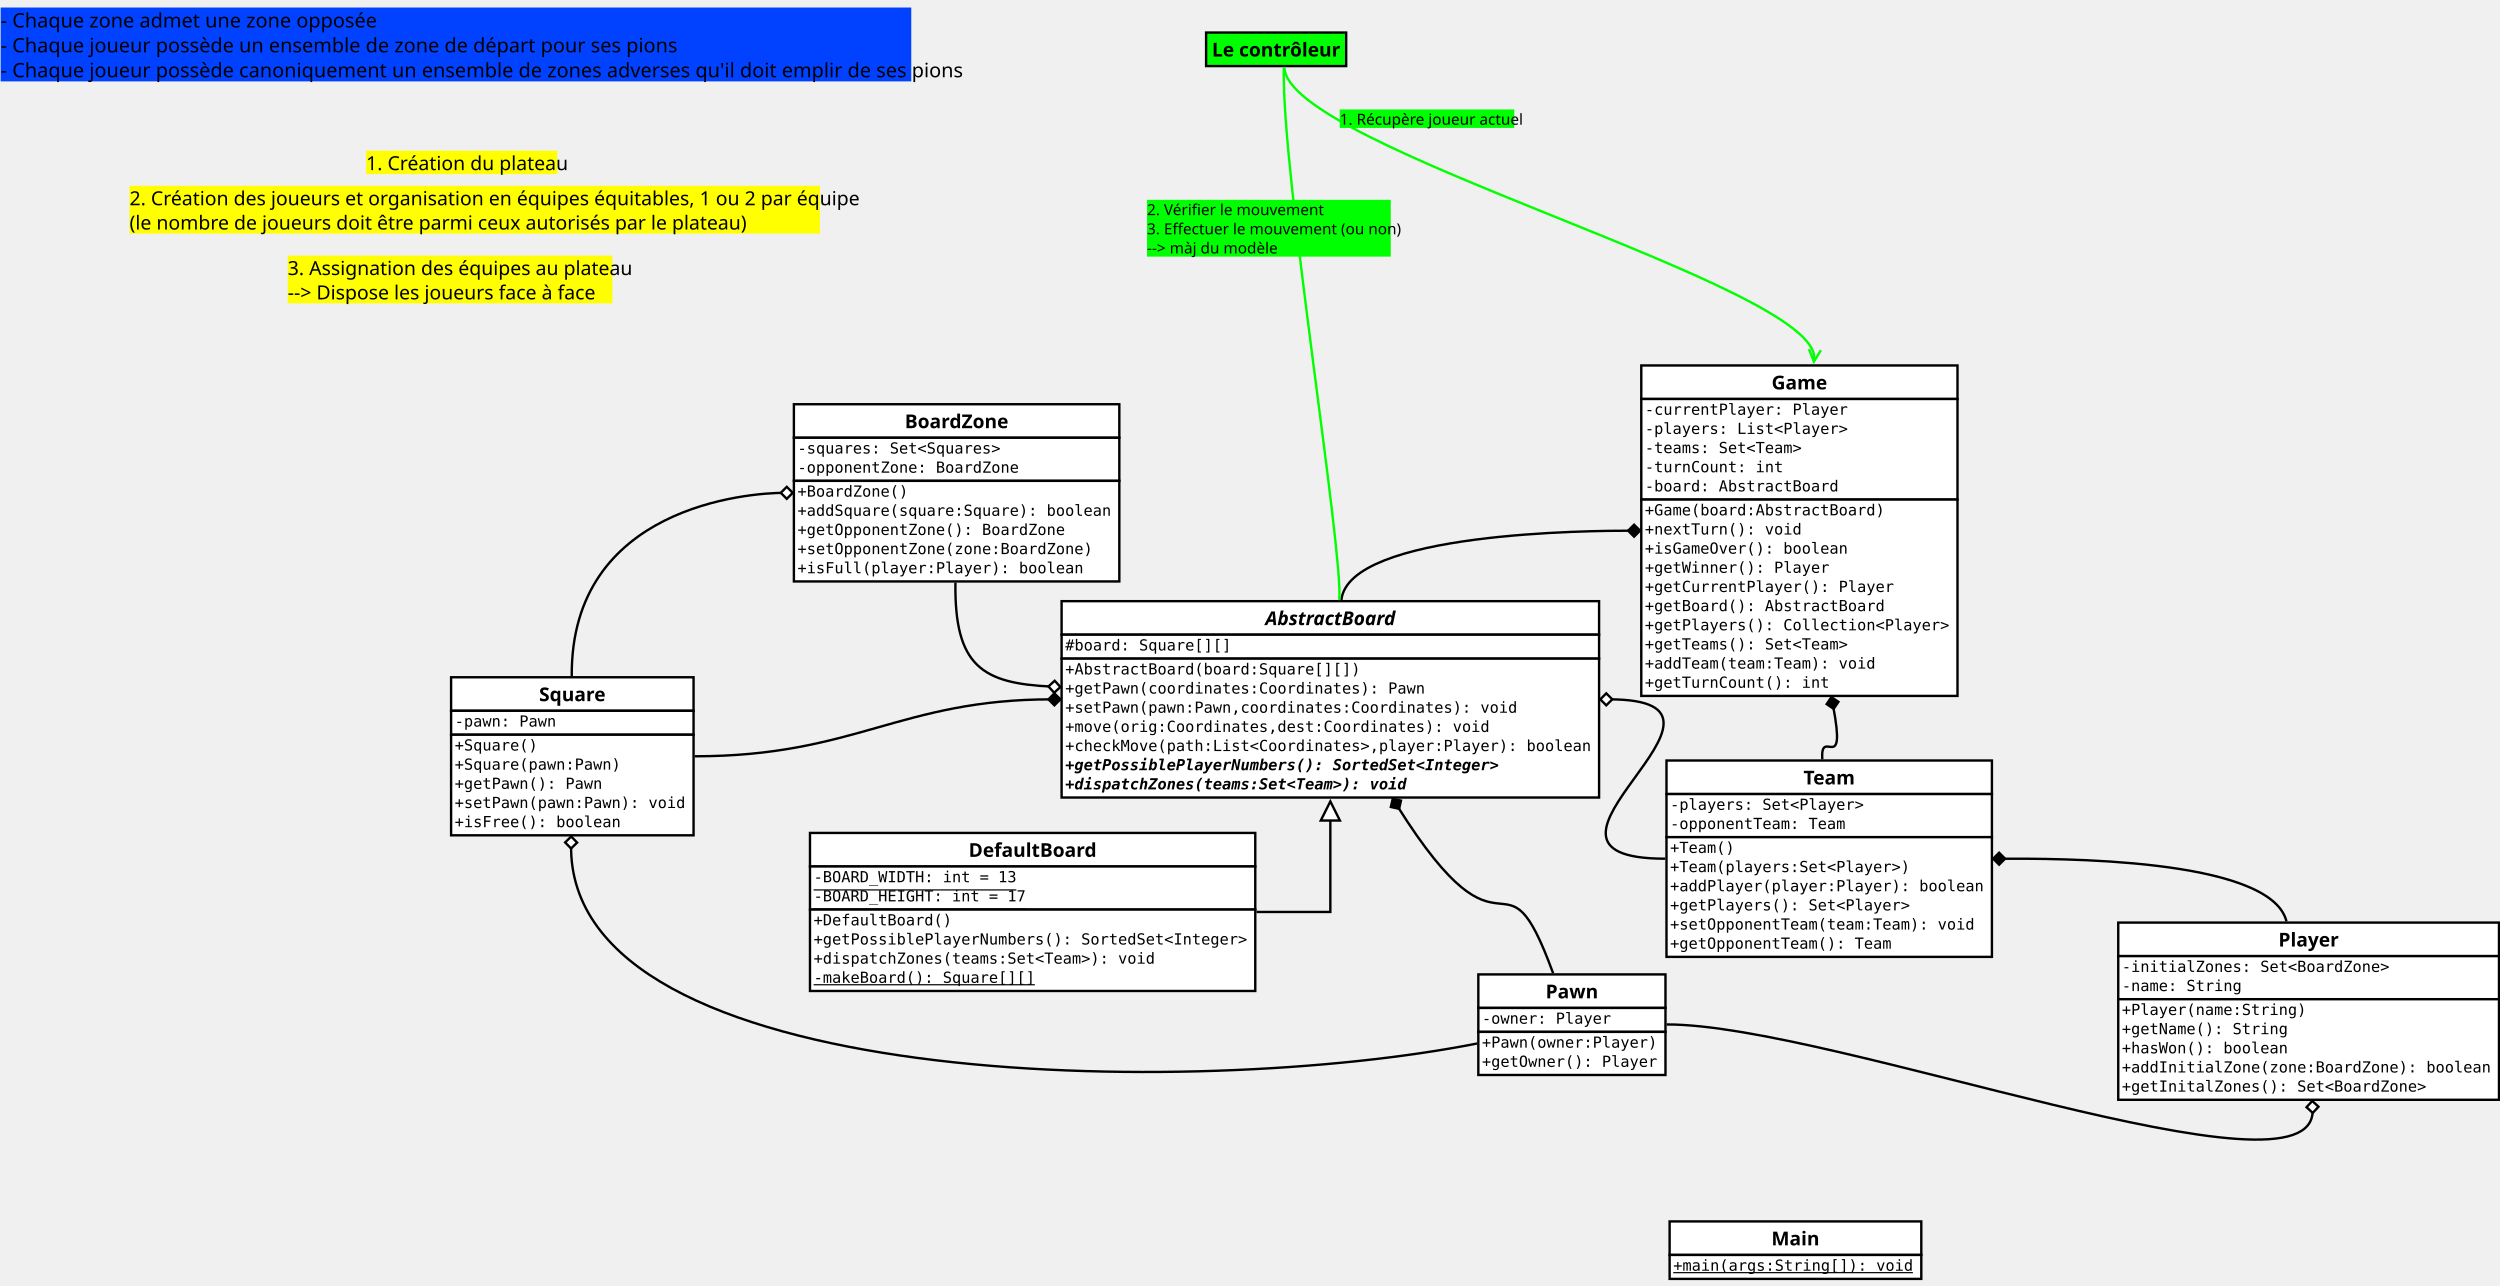
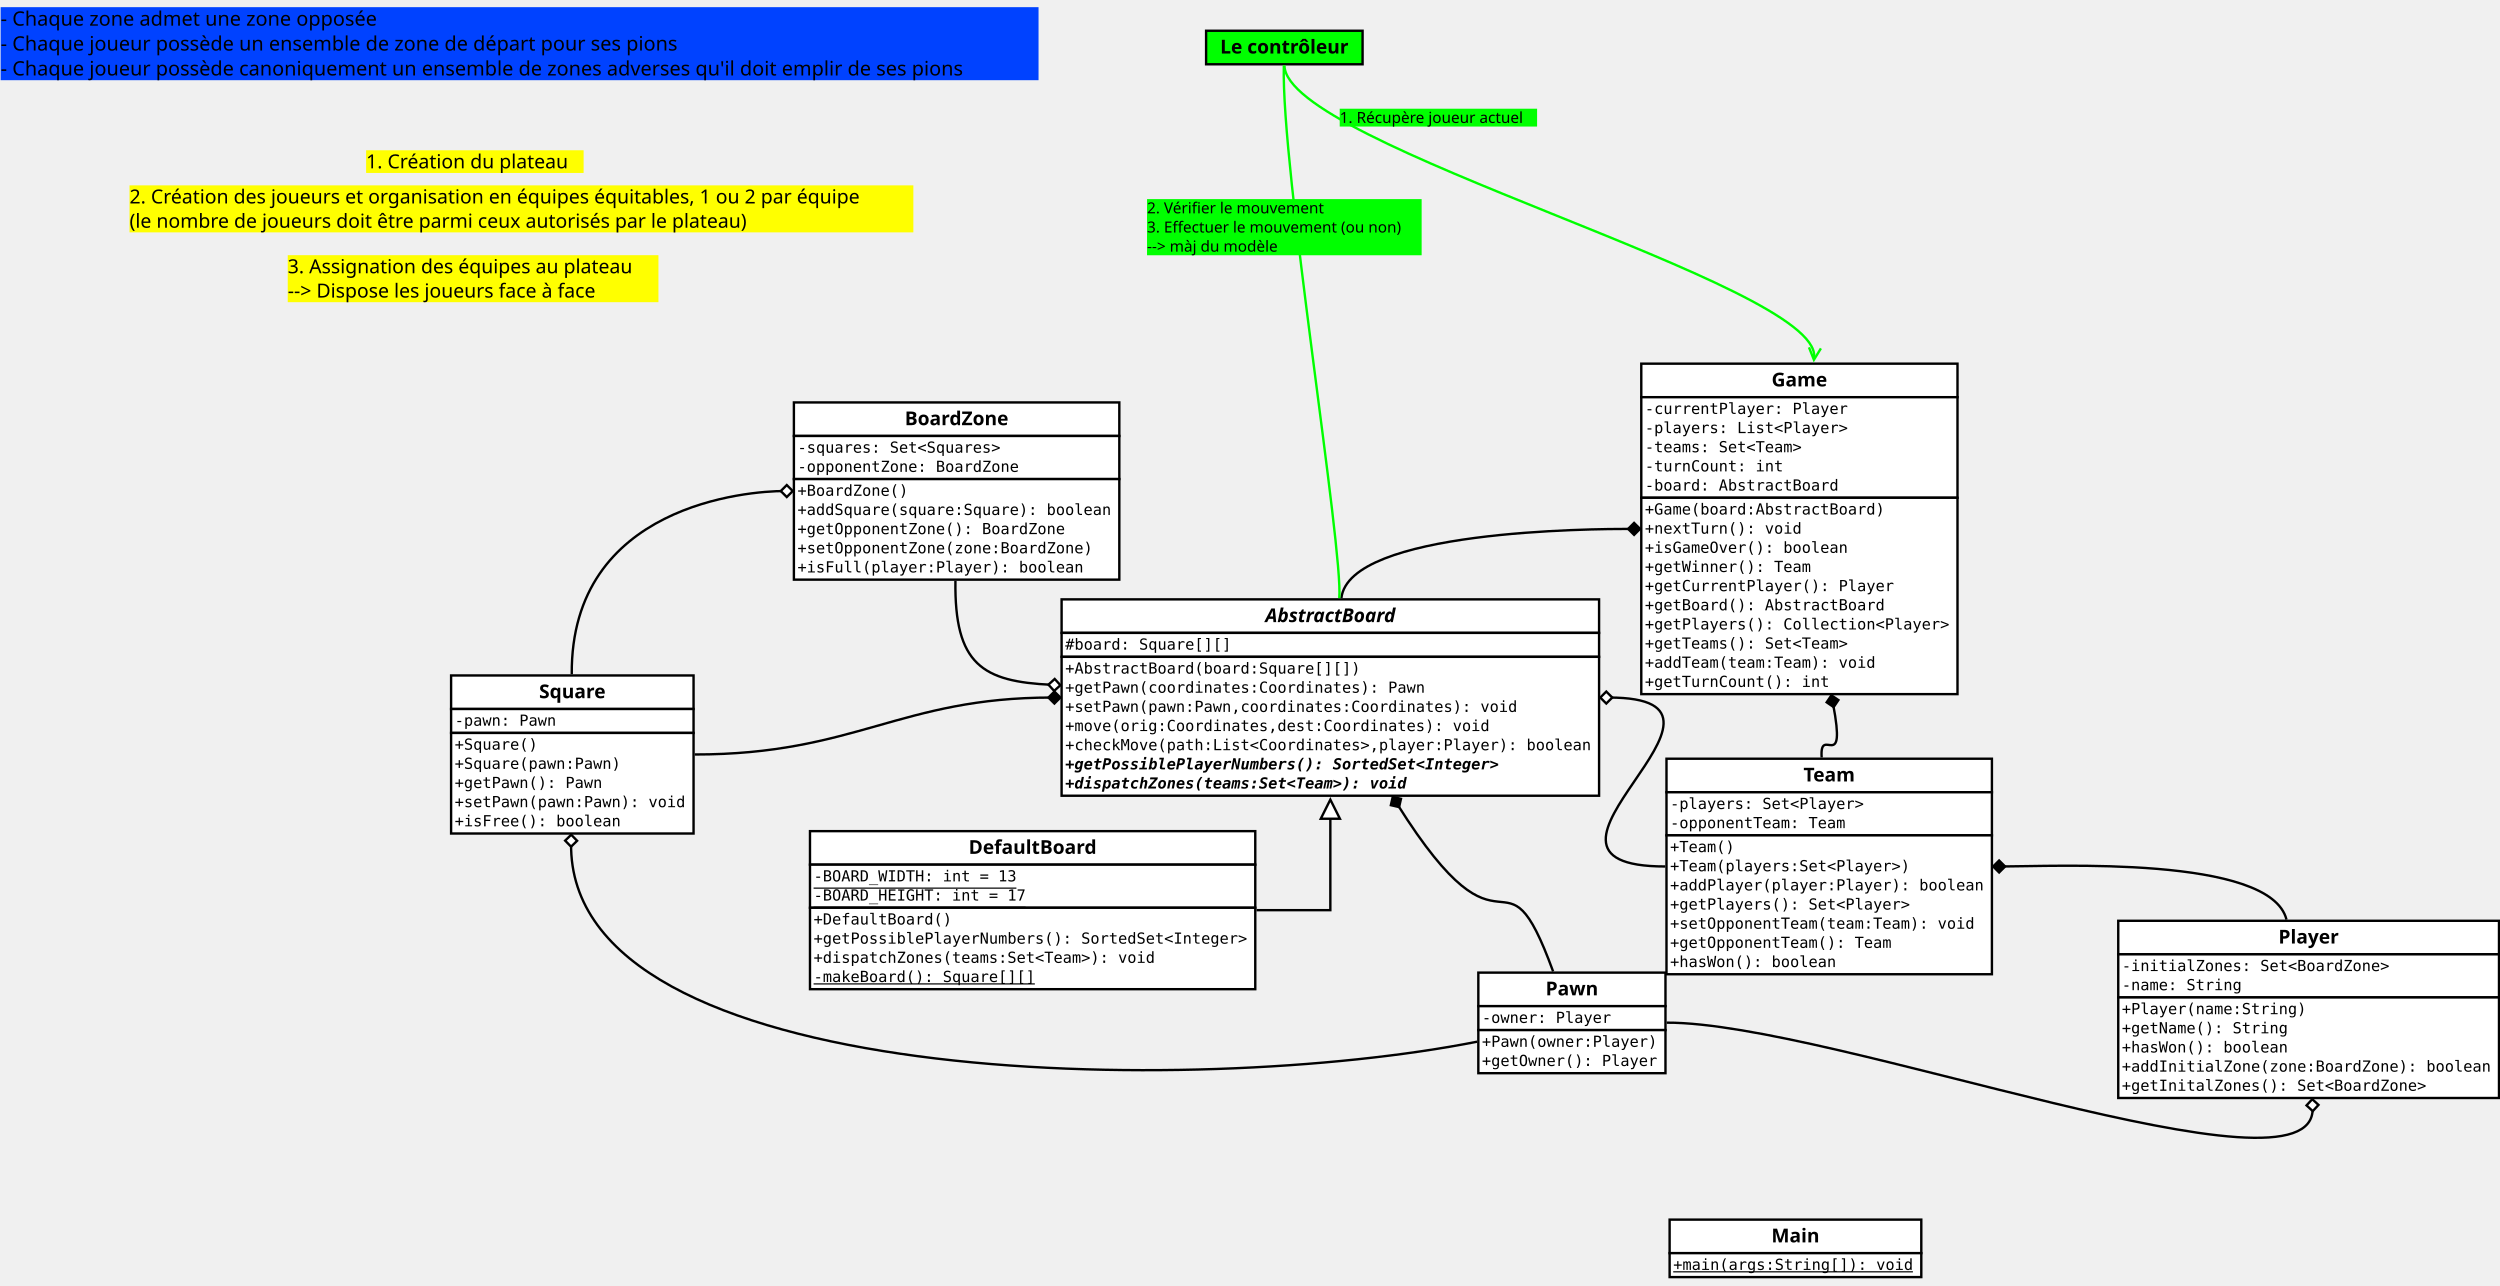
- <svg xmlns="http://www.w3.org/2000/svg" width="105cm" height="54cm" viewBox="-1319 -501 2088 1063">
+ <svg xmlns="http://www.w3.org/2000/svg" width="105cm" height="54cm" viewBox="-1319 -499 2088 1062">
  <g>
    <rect style="fill: #ffffff" x="-432.35" y="-4.322" width="448.9" height="28" />
    <rect style="fill: none; fill-opacity:0; stroke-width: 2; stroke: #000000" x="-432.35" y="-4.322" width="448.9" height="28" />
-     <text font-size="16" style="fill: #000000;text-anchor:middle;font-family:sans-serif;font-style:italic;font-weight:700" x="-207.9" y="15.678">AbstractBoard</text>
+     <text font-size="16" style="fill: #000000;text-anchor:middle;font-family:sans-serif;font-style:italic;font-weight:700" x="-207.9" y="14.678">AbstractBoard</text>
    <rect style="fill: #ffffff" x="-432.35" y="23.678" width="448.9" height="20" />
    <rect style="fill: none; fill-opacity:0; stroke-width: 2; stroke: #000000" x="-432.35" y="23.678" width="448.9" height="20" />
-     <text font-size="12.8" style="fill: #000000;text-anchor:start;font-family:monospace;font-style:normal;font-weight:normal" x="-429.35" y="36.878">#board: Square[][]</text>
+     <text font-size="12.8" style="fill: #000000;text-anchor:start;font-family:monospace;font-style:normal;font-weight:normal" x="-429.35" y="37.678">#board: Square[][]</text>
    <rect style="fill: #ffffff" x="-432.35" y="43.678" width="448.9" height="116" />
    <rect style="fill: none; fill-opacity:0; stroke-width: 2; stroke: #000000" x="-432.35" y="43.678" width="448.9" height="116" />
-     <text font-size="12.8" style="fill: #000000;text-anchor:start;font-family:monospace;font-style:normal;font-weight:normal" x="-429.35" y="56.878">+AbstractBoard(board:Square[][])</text>
-     <text font-size="12.8" style="fill: #000000;text-anchor:start;font-family:monospace;font-style:normal;font-weight:normal" x="-429.35" y="72.878">+getPawn(coordinates:Coordinates): Pawn</text>
-     <text font-size="12.8" style="fill: #000000;text-anchor:start;font-family:monospace;font-style:normal;font-weight:normal" x="-429.35" y="88.878">+setPawn(pawn:Pawn,coordinates:Coordinates): void</text>
-     <text font-size="12.8" style="fill: #000000;text-anchor:start;font-family:monospace;font-style:normal;font-weight:normal" x="-429.35" y="104.878">+move(orig:Coordinates,dest:Coordinates): void</text>
-     <text font-size="12.8" style="fill: #000000;text-anchor:start;font-family:monospace;font-style:normal;font-weight:normal" x="-429.35" y="120.878">+checkMove(path:List&lt;Coordinates&gt;,player:Player): boolean</text>
-     <text font-size="12.8" style="fill: #000000;text-anchor:start;font-family:monospace;font-style:italic;font-weight:700" x="-429.35" y="136.878">+getPossiblePlayerNumbers(): SortedSet&lt;Integer&gt;</text>
-     <text font-size="12.8" style="fill: #000000;text-anchor:start;font-family:monospace;font-style:italic;font-weight:700" x="-429.35" y="152.878">+dispatchZones(teams:Set&lt;Team&gt;): void</text>
+     <text font-size="12.8" style="fill: #000000;text-anchor:start;font-family:monospace;font-style:normal;font-weight:normal" x="-429.35" y="57.678">+AbstractBoard(board:Square[][])</text>
+     <text font-size="12.8" style="fill: #000000;text-anchor:start;font-family:monospace;font-style:normal;font-weight:normal" x="-429.35" y="73.678">+getPawn(coordinates:Coordinates): Pawn</text>
+     <text font-size="12.8" style="fill: #000000;text-anchor:start;font-family:monospace;font-style:normal;font-weight:normal" x="-429.35" y="89.678">+setPawn(pawn:Pawn,coordinates:Coordinates): void</text>
+     <text font-size="12.8" style="fill: #000000;text-anchor:start;font-family:monospace;font-style:normal;font-weight:normal" x="-429.35" y="105.678">+move(orig:Coordinates,dest:Coordinates): void</text>
+     <text font-size="12.8" style="fill: #000000;text-anchor:start;font-family:monospace;font-style:normal;font-weight:normal" x="-429.35" y="121.678">+checkMove(path:List&lt;Coordinates&gt;,player:Player): boolean</text>
+     <text font-size="12.8" style="fill: #000000;text-anchor:start;font-family:monospace;font-style:italic;font-weight:700" x="-429.35" y="137.678">+getPossiblePlayerNumbers(): SortedSet&lt;Integer&gt;</text>
+     <text font-size="12.8" style="fill: #000000;text-anchor:start;font-family:monospace;font-style:italic;font-weight:700" x="-429.35" y="153.678">+dispatchZones(teams:Set&lt;Team&gt;): void</text>
  </g>
  <g>
    <rect style="fill: #ffffff" x="-84.297" y="307.414" width="156.3" height="28" />
    <rect style="fill: none; fill-opacity:0; stroke-width: 2; stroke: #000000" x="-84.297" y="307.414" width="156.3" height="28" />
-     <text font-size="16" style="fill: #000000;text-anchor:middle;font-family:sans-serif;font-style:normal;font-weight:700" x="-6.147" y="327.414">Pawn</text>
+     <text font-size="16" style="fill: #000000;text-anchor:middle;font-family:sans-serif;font-style:normal;font-weight:700" x="-6.147" y="326.414">Pawn</text>
    <rect style="fill: #ffffff" x="-84.297" y="335.414" width="156.3" height="20" />
    <rect style="fill: none; fill-opacity:0; stroke-width: 2; stroke: #000000" x="-84.297" y="335.414" width="156.3" height="20" />
-     <text font-size="12.8" style="fill: #000000;text-anchor:start;font-family:monospace;font-style:normal;font-weight:normal" x="-81.297" y="348.614">-owner: Player</text>
+     <text font-size="12.8" style="fill: #000000;text-anchor:start;font-family:monospace;font-style:normal;font-weight:normal" x="-81.297" y="349.414">-owner: Player</text>
    <rect style="fill: #ffffff" x="-84.297" y="355.414" width="156.3" height="36" />
    <rect style="fill: none; fill-opacity:0; stroke-width: 2; stroke: #000000" x="-84.297" y="355.414" width="156.3" height="36" />
-     <text font-size="12.8" style="fill: #000000;text-anchor:start;font-family:monospace;font-style:normal;font-weight:normal" x="-81.297" y="368.614">+Pawn(owner:Player)</text>
-     <text font-size="12.8" style="fill: #000000;text-anchor:start;font-family:monospace;font-style:normal;font-weight:normal" x="-81.297" y="384.614">+getOwner(): Player</text>
+     <text font-size="12.8" style="fill: #000000;text-anchor:start;font-family:monospace;font-style:normal;font-weight:normal" x="-81.297" y="369.414">+Pawn(owner:Player)</text>
+     <text font-size="12.8" style="fill: #000000;text-anchor:start;font-family:monospace;font-style:normal;font-weight:normal" x="-81.297" y="385.414">+getOwner(): Player</text>
  </g>
  <g>
    <rect style="fill: #ffffff" x="450.158" y="264.128" width="318" height="28" />
    <rect style="fill: none; fill-opacity:0; stroke-width: 2; stroke: #000000" x="450.158" y="264.128" width="318" height="28" />
-     <text font-size="16" style="fill: #000000;text-anchor:middle;font-family:sans-serif;font-style:normal;font-weight:700" x="609.158" y="284.128">Player</text>
+     <text font-size="16" style="fill: #000000;text-anchor:middle;font-family:sans-serif;font-style:normal;font-weight:700" x="609.158" y="283.128">Player</text>
    <rect style="fill: #ffffff" x="450.158" y="292.128" width="318" height="36" />
    <rect style="fill: none; fill-opacity:0; stroke-width: 2; stroke: #000000" x="450.158" y="292.128" width="318" height="36" />
-     <text font-size="12.8" style="fill: #000000;text-anchor:start;font-family:monospace;font-style:normal;font-weight:normal" x="453.158" y="305.328">-initialZones: Set&lt;BoardZone&gt;</text>
-     <text font-size="12.8" style="fill: #000000;text-anchor:start;font-family:monospace;font-style:normal;font-weight:normal" x="453.158" y="321.328">-name: String</text>
+     <text font-size="12.8" style="fill: #000000;text-anchor:start;font-family:monospace;font-style:normal;font-weight:normal" x="453.158" y="306.128">-initialZones: Set&lt;BoardZone&gt;</text>
+     <text font-size="12.8" style="fill: #000000;text-anchor:start;font-family:monospace;font-style:normal;font-weight:normal" x="453.158" y="322.128">-name: String</text>
    <rect style="fill: #ffffff" x="450.158" y="328.128" width="318" height="84" />
    <rect style="fill: none; fill-opacity:0; stroke-width: 2; stroke: #000000" x="450.158" y="328.128" width="318" height="84" />
-     <text font-size="12.8" style="fill: #000000;text-anchor:start;font-family:monospace;font-style:normal;font-weight:normal" x="453.158" y="341.328">+Player(name:String)</text>
-     <text font-size="12.8" style="fill: #000000;text-anchor:start;font-family:monospace;font-style:normal;font-weight:normal" x="453.158" y="357.328">+getName(): String</text>
-     <text font-size="12.8" style="fill: #000000;text-anchor:start;font-family:monospace;font-style:normal;font-weight:normal" x="453.158" y="373.328">+hasWon(): boolean</text>
-     <text font-size="12.8" style="fill: #000000;text-anchor:start;font-family:monospace;font-style:normal;font-weight:normal" x="453.158" y="389.328">+addInitialZone(zone:BoardZone): boolean</text>
-     <text font-size="12.8" style="fill: #000000;text-anchor:start;font-family:monospace;font-style:normal;font-weight:normal" x="453.158" y="405.328">+getInitalZones(): Set&lt;BoardZone&gt;</text>
+     <text font-size="12.8" style="fill: #000000;text-anchor:start;font-family:monospace;font-style:normal;font-weight:normal" x="453.158" y="342.128">+Player(name:String)</text>
+     <text font-size="12.8" style="fill: #000000;text-anchor:start;font-family:monospace;font-style:normal;font-weight:normal" x="453.158" y="358.128">+getName(): String</text>
+     <text font-size="12.8" style="fill: #000000;text-anchor:start;font-family:monospace;font-style:normal;font-weight:normal" x="453.158" y="374.128">+hasWon(): boolean</text>
+     <text font-size="12.8" style="fill: #000000;text-anchor:start;font-family:monospace;font-style:normal;font-weight:normal" x="453.158" y="390.128">+addInitialZone(zone:BoardZone): boolean</text>
+     <text font-size="12.8" style="fill: #000000;text-anchor:start;font-family:monospace;font-style:normal;font-weight:normal" x="453.158" y="406.128">+getInitalZones(): Set&lt;BoardZone&gt;</text>
  </g>
  <g>
    <rect style="fill: #ffffff" x="51.797" y="-201.182" width="264.1" height="28" />
    <rect style="fill: none; fill-opacity:0; stroke-width: 2; stroke: #000000" x="51.797" y="-201.182" width="264.1" height="28" />
-     <text font-size="16" style="fill: #000000;text-anchor:middle;font-family:sans-serif;font-style:normal;font-weight:700" x="183.847" y="-181.182">Game</text>
+     <text font-size="16" style="fill: #000000;text-anchor:middle;font-family:sans-serif;font-style:normal;font-weight:700" x="183.847" y="-182.182">Game</text>
    <rect style="fill: #ffffff" x="51.797" y="-173.182" width="264.1" height="84" />
    <rect style="fill: none; fill-opacity:0; stroke-width: 2; stroke: #000000" x="51.797" y="-173.182" width="264.1" height="84" />
-     <text font-size="12.8" style="fill: #000000;text-anchor:start;font-family:monospace;font-style:normal;font-weight:normal" x="54.797" y="-159.982">-currentPlayer: Player</text>
-     <text font-size="12.8" style="fill: #000000;text-anchor:start;font-family:monospace;font-style:normal;font-weight:normal" x="54.797" y="-143.982">-players: List&lt;Player&gt;</text>
-     <text font-size="12.8" style="fill: #000000;text-anchor:start;font-family:monospace;font-style:normal;font-weight:normal" x="54.797" y="-127.982">-teams: Set&lt;Team&gt;</text>
-     <text font-size="12.8" style="fill: #000000;text-anchor:start;font-family:monospace;font-style:normal;font-weight:normal" x="54.797" y="-111.982">-turnCount: int</text>
-     <text font-size="12.8" style="fill: #000000;text-anchor:start;font-family:monospace;font-style:normal;font-weight:normal" x="54.797" y="-95.982">-board: AbstractBoard</text>
+     <text font-size="12.8" style="fill: #000000;text-anchor:start;font-family:monospace;font-style:normal;font-weight:normal" x="54.797" y="-159.182">-currentPlayer: Player</text>
+     <text font-size="12.8" style="fill: #000000;text-anchor:start;font-family:monospace;font-style:normal;font-weight:normal" x="54.797" y="-143.182">-players: List&lt;Player&gt;</text>
+     <text font-size="12.8" style="fill: #000000;text-anchor:start;font-family:monospace;font-style:normal;font-weight:normal" x="54.797" y="-127.182">-teams: Set&lt;Team&gt;</text>
+     <text font-size="12.8" style="fill: #000000;text-anchor:start;font-family:monospace;font-style:normal;font-weight:normal" x="54.797" y="-111.182">-turnCount: int</text>
+     <text font-size="12.8" style="fill: #000000;text-anchor:start;font-family:monospace;font-style:normal;font-weight:normal" x="54.797" y="-95.182">-board: AbstractBoard</text>
    <rect style="fill: #ffffff" x="51.797" y="-89.182" width="264.1" height="164" />
    <rect style="fill: none; fill-opacity:0; stroke-width: 2; stroke: #000000" x="51.797" y="-89.182" width="264.1" height="164" />
-     <text font-size="12.8" style="fill: #000000;text-anchor:start;font-family:monospace;font-style:normal;font-weight:normal" x="54.797" y="-75.982">+Game(board:AbstractBoard)</text>
-     <text font-size="12.8" style="fill: #000000;text-anchor:start;font-family:monospace;font-style:normal;font-weight:normal" x="54.797" y="-59.982">+nextTurn(): void</text>
-     <text font-size="12.8" style="fill: #000000;text-anchor:start;font-family:monospace;font-style:normal;font-weight:normal" x="54.797" y="-43.982">+isGameOver(): boolean</text>
-     <text font-size="12.8" style="fill: #000000;text-anchor:start;font-family:monospace;font-style:normal;font-weight:normal" x="54.797" y="-27.982">+getWinner(): Player</text>
-     <text font-size="12.8" style="fill: #000000;text-anchor:start;font-family:monospace;font-style:normal;font-weight:normal" x="54.797" y="-11.982">+getCurrentPlayer(): Player</text>
-     <text font-size="12.8" style="fill: #000000;text-anchor:start;font-family:monospace;font-style:normal;font-weight:normal" x="54.797" y="4.018">+getBoard(): AbstractBoard</text>
-     <text font-size="12.8" style="fill: #000000;text-anchor:start;font-family:monospace;font-style:normal;font-weight:normal" x="54.797" y="20.018">+getPlayers(): Collection&lt;Player&gt;</text>
-     <text font-size="12.8" style="fill: #000000;text-anchor:start;font-family:monospace;font-style:normal;font-weight:normal" x="54.797" y="36.018">+getTeams(): Set&lt;Team&gt;</text>
-     <text font-size="12.8" style="fill: #000000;text-anchor:start;font-family:monospace;font-style:normal;font-weight:normal" x="54.797" y="52.018">+addTeam(team:Team): void</text>
-     <text font-size="12.8" style="fill: #000000;text-anchor:start;font-family:monospace;font-style:normal;font-weight:normal" x="54.797" y="68.018">+getTurnCount(): int</text>
+     <text font-size="12.8" style="fill: #000000;text-anchor:start;font-family:monospace;font-style:normal;font-weight:normal" x="54.797" y="-75.182">+Game(board:AbstractBoard)</text>
+     <text font-size="12.8" style="fill: #000000;text-anchor:start;font-family:monospace;font-style:normal;font-weight:normal" x="54.797" y="-59.182">+nextTurn(): void</text>
+     <text font-size="12.8" style="fill: #000000;text-anchor:start;font-family:monospace;font-style:normal;font-weight:normal" x="54.797" y="-43.182">+isGameOver(): boolean</text>
+     <text font-size="12.8" style="fill: #000000;text-anchor:start;font-family:monospace;font-style:normal;font-weight:normal" x="54.797" y="-27.182">+getWinner(): Team</text>
+     <text font-size="12.8" style="fill: #000000;text-anchor:start;font-family:monospace;font-style:normal;font-weight:normal" x="54.797" y="-11.182">+getCurrentPlayer(): Player</text>
+     <text font-size="12.8" style="fill: #000000;text-anchor:start;font-family:monospace;font-style:normal;font-weight:normal" x="54.797" y="4.818">+getBoard(): AbstractBoard</text>
+     <text font-size="12.8" style="fill: #000000;text-anchor:start;font-family:monospace;font-style:normal;font-weight:normal" x="54.797" y="20.818">+getPlayers(): Collection&lt;Player&gt;</text>
+     <text font-size="12.8" style="fill: #000000;text-anchor:start;font-family:monospace;font-style:normal;font-weight:normal" x="54.797" y="36.818">+getTeams(): Set&lt;Team&gt;</text>
+     <text font-size="12.8" style="fill: #000000;text-anchor:start;font-family:monospace;font-style:normal;font-weight:normal" x="54.797" y="52.818">+addTeam(team:Team): void</text>
+     <text font-size="12.8" style="fill: #000000;text-anchor:start;font-family:monospace;font-style:normal;font-weight:normal" x="54.797" y="68.818">+getTurnCount(): int</text>
  </g>
  <g>
    <path style="fill: none; fill-opacity:0; stroke-width: 2; stroke: #000000" d="M 43.621 -63.182 C 11.335,-63.182 -192.363,-62.319 -198.689,-5.319" />
    <polygon style="fill: #000000" points="50.793,-63.182 45.793,-58.182 40.793,-63.182 45.793,-68.182 " />
    <polygon style="fill: none; fill-opacity:0; stroke-width: 2; stroke: #000000" points="50.793,-63.182 45.793,-58.182 40.793,-63.182 45.793,-68.182 " />
  </g>
  <g>
    <path style="fill: none; fill-opacity:0; stroke-width: 2; stroke: #000000" d="M 612.498 420.289 C 615.933,504.773 210.607,348.863 73.004,349.213" />
    <polygon style="fill: #ffffff" points="612.207,413.123 617.406,417.916 612.613,423.115 607.414,418.322 " />
    <polygon style="fill: none; fill-opacity:0; stroke-width: 2; stroke: #000000" points="612.207,413.123 617.406,417.916 612.613,423.115 607.414,418.322 " />
  </g>
  <g>
    <path style="fill: none; fill-opacity:0; stroke-width: 2; stroke: #000000" d="M -151.975 166.756 C -58.923,314.971 -64.741,188.958 -21.852,306.406" />
    <polygon style="fill: #000000" points="-155.788,160.683 -148.895,162.259 -150.471,169.152 -157.364,167.576 " />
    <polygon style="fill: none; fill-opacity:0; stroke-width: 2; stroke: #000000" points="-155.788,160.683 -148.895,162.259 -150.471,169.152 -157.364,167.576 " />
  </g>
  <g>
-     <path style="fill: none; fill-opacity:0; stroke-width: 2; stroke: #000000" d="M 352.83 210.77 C 395.042,210.77 577.4,209.272 590.672,263.122" />
-     <polygon style="fill: #000000" points="345.658,210.77 350.658,205.77 355.658,210.77 350.658,215.77 " />
-     <polygon style="fill: none; fill-opacity:0; stroke-width: 2; stroke: #000000" points="345.658,210.77 350.658,205.77 355.658,210.77 350.658,215.77 " />
+     <path style="fill: none; fill-opacity:0; stroke-width: 2; stroke: #000000" d="M 352.828 218.769 C 395.04,218.769 577.404,209.29 590.676,263.14" />
+     <polygon style="fill: #000000" points="345.656,218.769 350.656,213.769 355.656,218.769 350.656,223.769 " />
+     <polygon style="fill: none; fill-opacity:0; stroke-width: 2; stroke: #000000" points="345.656,218.769 350.656,213.769 355.656,218.769 350.656,223.769 " />
  </g>
  <g>
    <rect style="fill: #ffffff" x="-942.248" y="59.234" width="202.5" height="28" />
    <rect style="fill: none; fill-opacity:0; stroke-width: 2; stroke: #000000" x="-942.248" y="59.234" width="202.5" height="28" />
-     <text font-size="16" style="fill: #000000;text-anchor:middle;font-family:sans-serif;font-style:normal;font-weight:700" x="-840.998" y="79.234">Square</text>
+     <text font-size="16" style="fill: #000000;text-anchor:middle;font-family:sans-serif;font-style:normal;font-weight:700" x="-840.998" y="78.234">Square</text>
    <rect style="fill: #ffffff" x="-942.248" y="87.234" width="202.5" height="20" />
    <rect style="fill: none; fill-opacity:0; stroke-width: 2; stroke: #000000" x="-942.248" y="87.234" width="202.5" height="20" />
-     <text font-size="12.8" style="fill: #000000;text-anchor:start;font-family:monospace;font-style:normal;font-weight:normal" x="-939.248" y="100.434">-pawn: Pawn</text>
+     <text font-size="12.8" style="fill: #000000;text-anchor:start;font-family:monospace;font-style:normal;font-weight:normal" x="-939.248" y="101.234">-pawn: Pawn</text>
    <rect style="fill: #ffffff" x="-942.248" y="107.234" width="202.5" height="84" />
    <rect style="fill: none; fill-opacity:0; stroke-width: 2; stroke: #000000" x="-942.248" y="107.234" width="202.5" height="84" />
-     <text font-size="12.8" style="fill: #000000;text-anchor:start;font-family:monospace;font-style:normal;font-weight:normal" x="-939.248" y="120.434">+Square()</text>
-     <text font-size="12.8" style="fill: #000000;text-anchor:start;font-family:monospace;font-style:normal;font-weight:normal" x="-939.248" y="136.434">+Square(pawn:Pawn)</text>
-     <text font-size="12.8" style="fill: #000000;text-anchor:start;font-family:monospace;font-style:normal;font-weight:normal" x="-939.248" y="152.434">+getPawn(): Pawn</text>
-     <text font-size="12.8" style="fill: #000000;text-anchor:start;font-family:monospace;font-style:normal;font-weight:normal" x="-939.248" y="168.434">+setPawn(pawn:Pawn): void</text>
-     <text font-size="12.8" style="fill: #000000;text-anchor:start;font-family:monospace;font-style:normal;font-weight:normal" x="-939.248" y="184.434">+isFree(): boolean</text>
+     <text font-size="12.8" style="fill: #000000;text-anchor:start;font-family:monospace;font-style:normal;font-weight:normal" x="-939.248" y="121.234">+Square()</text>
+     <text font-size="12.8" style="fill: #000000;text-anchor:start;font-family:monospace;font-style:normal;font-weight:normal" x="-939.248" y="137.234">+Square(pawn:Pawn)</text>
+     <text font-size="12.8" style="fill: #000000;text-anchor:start;font-family:monospace;font-style:normal;font-weight:normal" x="-939.248" y="153.234">+getPawn(): Pawn</text>
+     <text font-size="12.8" style="fill: #000000;text-anchor:start;font-family:monospace;font-style:normal;font-weight:normal" x="-939.248" y="169.234">+setPawn(pawn:Pawn): void</text>
+     <text font-size="12.8" style="fill: #000000;text-anchor:start;font-family:monospace;font-style:normal;font-weight:normal" x="-939.248" y="185.234">+isFree(): boolean</text>
  </g>
  <g>
    <path style="fill: none; fill-opacity:0; stroke-width: 2; stroke: #000000" d="M -440.529 77.678 C -567.43,77.678 -604.684,125.234 -738.756,125.234" />
    <polygon style="fill: #000000" points="-433.358,77.678 -438.358,82.678 -443.358,77.678 -438.358,72.678 " />
    <polygon style="fill: none; fill-opacity:0; stroke-width: 2; stroke: #000000" points="-433.358,77.678 -438.358,82.678 -443.358,77.678 -438.358,72.678 " />
  </g>
  <g>
    <path style="fill: none; fill-opacity:0; stroke-width: 2; stroke: #000000" d="M -842.023 199.411 C -844.88,406.142 -319.5,411.563 -85.289,365.111" />
    <polygon style="fill: #ffffff" points="-841.924,192.24 -836.994,197.309 -842.062,202.239 -846.993,197.171 " />
    <polygon style="fill: none; fill-opacity:0; stroke-width: 2; stroke: #000000" points="-841.924,192.24 -836.994,197.309 -842.062,202.239 -846.993,197.171 " />
  </g>
  <g>
-     <rect style="fill: #00ff00" x="-311.67" y="-479.228" width="117" height="28" />
-     <rect style="fill: none; fill-opacity:0; stroke-width: 2; stroke: #000000" x="-311.67" y="-479.228" width="117" height="28" />
-     <text font-size="16" style="fill: #000000;text-anchor:middle;font-family:sans-serif;font-style:normal;font-weight:700" x="-253.17" y="-459.228">Le contrôleur</text>
+     <rect style="fill: #00ff00" x="-311.67" y="-479.228" width="130.7" height="28" />
+     <rect style="fill: none; fill-opacity:0; stroke-width: 2; stroke: #000000" x="-311.67" y="-479.228" width="130.7" height="28" />
+     <text font-size="16" style="fill: #000000;text-anchor:middle;font-family:sans-serif;font-style:normal;font-weight:700" x="-246.32" y="-460.228">Le contrôleur</text>
  </g>
  <g>
    <path style="fill: none; fill-opacity:0; stroke-width: 2; stroke: #00ff00" d="M -246.204 -450.234 C -245.69,-383.54 201.439,-267.848 196.178,-206.643" />
    <polyline style="fill: none; fill-opacity:0; stroke-width: 2; stroke: #00ff00" points="191.861,-214.807 195.987,-204.416 201.825,-213.951 " />
  </g>
  <path style="fill: none; fill-opacity:0; stroke-width: 2; stroke: #00ff00" d="M -246.743 -450.285 C -249.159,-365.035 -196.868,-45.257 -200.452,-5.319" />
  <g>
-     <rect style="fill: #00ff00" x="-200.072" y="-415.016" width="145.8" height="15.45" />
+     <rect style="fill: #00ff00" x="-200.072" y="-414.116" width="164.85" height="14.9" />
    <text font-size="12.8" style="fill: #000000;text-anchor:start;font-family:sans-serif;font-style:normal;font-weight:normal" x="-200.072" y="-402.216">
      <tspan x="-200.072" y="-402.216">1. Récupère joueur actuel</tspan>
    </text>
  </g>
  <g>
-     <rect style="fill: #00ff00" x="-360.994" y="-339.52" width="203.55" height="47.45" />
+     <rect style="fill: #00ff00" x="-360.994" y="-338.62" width="229.35" height="46.9" />
    <text font-size="12.8" style="fill: #000000;text-anchor:start;font-family:sans-serif;font-style:normal;font-weight:normal" x="-360.994" y="-326.72">
      <tspan x="-360.994" y="-326.72">2. Vérifier le mouvement</tspan>
      <tspan x="-360.994" y="-310.72">3. Effectuer le mouvement (ou non)</tspan>
      <tspan x="-360.994" y="-294.72">    --&gt; màj du modèle</tspan>
    </text>
  </g>
  <g>
    <rect style="fill: #ffffff" x="-655.944" y="-168.798" width="271.8" height="28" />
    <rect style="fill: none; fill-opacity:0; stroke-width: 2; stroke: #000000" x="-655.944" y="-168.798" width="271.8" height="28" />
-     <text font-size="16" style="fill: #000000;text-anchor:middle;font-family:sans-serif;font-style:normal;font-weight:700" x="-520.044" y="-148.798">BoardZone</text>
+     <text font-size="16" style="fill: #000000;text-anchor:middle;font-family:sans-serif;font-style:normal;font-weight:700" x="-520.044" y="-149.798">BoardZone</text>
    <rect style="fill: #ffffff" x="-655.944" y="-140.798" width="271.8" height="36" />
    <rect style="fill: none; fill-opacity:0; stroke-width: 2; stroke: #000000" x="-655.944" y="-140.798" width="271.8" height="36" />
-     <text font-size="12.8" style="fill: #000000;text-anchor:start;font-family:monospace;font-style:normal;font-weight:normal" x="-652.944" y="-127.598">-squares: Set&lt;Squares&gt;</text>
-     <text font-size="12.8" style="fill: #000000;text-anchor:start;font-family:monospace;font-style:normal;font-weight:normal" x="-652.944" y="-111.598">-opponentZone: BoardZone</text>
+     <text font-size="12.8" style="fill: #000000;text-anchor:start;font-family:monospace;font-style:normal;font-weight:normal" x="-652.944" y="-126.798">-squares: Set&lt;Squares&gt;</text>
+     <text font-size="12.8" style="fill: #000000;text-anchor:start;font-family:monospace;font-style:normal;font-weight:normal" x="-652.944" y="-110.798">-opponentZone: BoardZone</text>
    <rect style="fill: #ffffff" x="-655.944" y="-104.798" width="271.8" height="84" />
    <rect style="fill: none; fill-opacity:0; stroke-width: 2; stroke: #000000" x="-655.944" y="-104.798" width="271.8" height="84" />
-     <text font-size="12.8" style="fill: #000000;text-anchor:start;font-family:monospace;font-style:normal;font-weight:normal" x="-652.944" y="-91.598">+BoardZone()</text>
-     <text font-size="12.8" style="fill: #000000;text-anchor:start;font-family:monospace;font-style:normal;font-weight:normal" x="-652.944" y="-75.598">+addSquare(square:Square): boolean</text>
-     <text font-size="12.8" style="fill: #000000;text-anchor:start;font-family:monospace;font-style:normal;font-weight:normal" x="-652.944" y="-59.598">+getOpponentZone(): BoardZone</text>
-     <text font-size="12.8" style="fill: #000000;text-anchor:start;font-family:monospace;font-style:normal;font-weight:normal" x="-652.944" y="-43.598">+setOpponentZone(zone:BoardZone)</text>
-     <text font-size="12.8" style="fill: #000000;text-anchor:start;font-family:monospace;font-style:normal;font-weight:normal" x="-652.944" y="-27.598">+isFull(player:Player): boolean</text>
+     <text font-size="12.8" style="fill: #000000;text-anchor:start;font-family:monospace;font-style:normal;font-weight:normal" x="-652.944" y="-90.798">+BoardZone()</text>
+     <text font-size="12.8" style="fill: #000000;text-anchor:start;font-family:monospace;font-style:normal;font-weight:normal" x="-652.944" y="-74.798">+addSquare(square:Square): boolean</text>
+     <text font-size="12.8" style="fill: #000000;text-anchor:start;font-family:monospace;font-style:normal;font-weight:normal" x="-652.944" y="-58.798">+getOpponentZone(): BoardZone</text>
+     <text font-size="12.8" style="fill: #000000;text-anchor:start;font-family:monospace;font-style:normal;font-weight:normal" x="-652.944" y="-42.798">+setOpponentZone(zone:BoardZone)</text>
+     <text font-size="12.8" style="fill: #000000;text-anchor:start;font-family:monospace;font-style:normal;font-weight:normal" x="-652.944" y="-26.798">+isFull(player:Player): boolean</text>
  </g>
  <g>
    <path style="fill: none; fill-opacity:0; stroke-width: 2; stroke: #000000" d="M -664.068 -94.798 C -693.313,-94.798 -842.499,-83.717 -841.479,58.229" />
    <polygon style="fill: #ffffff" points="-656.897,-94.798 -661.897,-89.798 -666.897,-94.798 -661.897,-99.798 " />
    <polygon style="fill: none; fill-opacity:0; stroke-width: 2; stroke: #000000" points="-656.897,-94.798 -661.897,-89.798 -666.897,-94.798 -661.897,-99.798 " />
  </g>
  <g>
    <path style="fill: none; fill-opacity:0; stroke-width: 2; stroke: #000000" d="M -440.517 67.039 C -498.554,64.385 -521.95,50.137 -521.03,-19.818" />
    <polygon style="fill: #ffffff" points="-433.352,67.367 -438.576,72.133 -443.342,66.91 -438.119,62.144 " />
    <polygon style="fill: none; fill-opacity:0; stroke-width: 2; stroke: #000000" points="-433.352,67.367 -438.576,72.133 -443.342,66.91 -438.119,62.144 " />
  </g>
  <g>
-     <rect style="fill: #ffff00" x="-1013.22" y="-380.564" width="159.65" height="19.6" />
+     <rect style="fill: #ffff00" x="-1013.22" y="-379.414" width="181.65" height="18.95" />
    <text font-size="16.245" style="fill: #000000;text-anchor:start;font-family:sans-serif;font-style:normal;font-weight:normal" x="-1013.22" y="-364.314">
      <tspan x="-1013.22" y="-364.314">1. Création du plateau</tspan>
    </text>
  </g>
  <text font-size="12.8" style="fill: #000000;text-anchor:start;font-family:sans-serif;font-style:normal;font-weight:normal" x="-840.684" y="-375.626">
    <tspan x="-840.684" y="-375.626" />
  </text>
  <g>
-     <rect style="fill: #ffff00" x="-1078.68" y="-292.934" width="271.15" height="39.906" />
+     <rect style="fill: #ffff00" x="-1078.68" y="-291.784" width="309.6" height="39.256" />
    <text font-size="16.245" style="fill: #000000;text-anchor:start;font-family:sans-serif;font-style:normal;font-weight:normal" x="-1078.68" y="-276.684">
      <tspan x="-1078.68" y="-276.684">3. Assignation des équipes au plateau</tspan>
      <tspan x="-1078.68" y="-256.378">    --&gt; Dispose les joueurs face à face</tspan>
    </text>
  </g>
  <g>
-     <rect style="fill: #ffff00" x="-1210.82" y="-351.24" width="576.65" height="39.906" />
+     <rect style="fill: #ffff00" x="-1210.82" y="-350.09" width="654.65" height="39.256" />
    <text font-size="16.245" style="fill: #000000;text-anchor:start;font-family:sans-serif;font-style:normal;font-weight:normal" x="-1210.82" y="-334.99">
      <tspan x="-1210.82" y="-334.99">2. Création des joueurs et organisation en équipes équitables, 1 ou 2 par équipe</tspan>
      <tspan x="-1210.82" y="-314.684">(le nombre de joueurs doit être parmi ceux autorisés par le plateau)</tspan>
    </text>
  </g>
  <g>
    <rect style="fill: #ffffff" x="72.851" y="128.769" width="271.8" height="28" />
    <rect style="fill: none; fill-opacity:0; stroke-width: 2; stroke: #000000" x="72.851" y="128.769" width="271.8" height="28" />
-     <text font-size="16" style="fill: #000000;text-anchor:middle;font-family:sans-serif;font-style:normal;font-weight:700" x="208.751" y="148.769">Team</text>
+     <text font-size="16" style="fill: #000000;text-anchor:middle;font-family:sans-serif;font-style:normal;font-weight:700" x="208.751" y="147.769">Team</text>
    <rect style="fill: #ffffff" x="72.851" y="156.769" width="271.8" height="36" />
    <rect style="fill: none; fill-opacity:0; stroke-width: 2; stroke: #000000" x="72.851" y="156.769" width="271.8" height="36" />
-     <text font-size="12.8" style="fill: #000000;text-anchor:start;font-family:monospace;font-style:normal;font-weight:normal" x="75.851" y="169.969">-players: Set&lt;Player&gt;</text>
-     <text font-size="12.8" style="fill: #000000;text-anchor:start;font-family:monospace;font-style:normal;font-weight:normal" x="75.851" y="185.969">-opponentTeam: Team</text>
-     <rect style="fill: #ffffff" x="72.851" y="192.769" width="271.8" height="100" />
-     <rect style="fill: none; fill-opacity:0; stroke-width: 2; stroke: #000000" x="72.851" y="192.769" width="271.8" height="100" />
-     <text font-size="12.8" style="fill: #000000;text-anchor:start;font-family:monospace;font-style:normal;font-weight:normal" x="75.851" y="205.969">+Team()</text>
-     <text font-size="12.8" style="fill: #000000;text-anchor:start;font-family:monospace;font-style:normal;font-weight:normal" x="75.851" y="221.969">+Team(players:Set&lt;Player&gt;)</text>
-     <text font-size="12.8" style="fill: #000000;text-anchor:start;font-family:monospace;font-style:normal;font-weight:normal" x="75.851" y="237.969">+addPlayer(player:Player): boolean</text>
-     <text font-size="12.8" style="fill: #000000;text-anchor:start;font-family:monospace;font-style:normal;font-weight:normal" x="75.851" y="253.969">+getPlayers(): Set&lt;Player&gt;</text>
-     <text font-size="12.8" style="fill: #000000;text-anchor:start;font-family:monospace;font-style:normal;font-weight:normal" x="75.851" y="269.969">+setOpponentTeam(team:Team): void</text>
-     <text font-size="12.8" style="fill: #000000;text-anchor:start;font-family:monospace;font-style:normal;font-weight:normal" x="75.851" y="285.969">+getOpponentTeam(): Team</text>
-   </g>
-   <g>
-     <path style="fill: none; fill-opacity:0; stroke-width: 2; stroke: #000000" d="M 203.009 127.792 C 201.071,99.781 223.553,143.214 211.942,82.857" />
-     <polygon style="fill: #000000" points="210.587,75.814 216.441,79.78 212.476,85.634 206.621,81.669 " />
-     <polygon style="fill: none; fill-opacity:0; stroke-width: 2; stroke: #000000" points="210.587,75.814 216.441,79.78 212.476,85.634 206.621,81.669 " />
-   </g>
-   <g>
-     <path style="fill: none; fill-opacity:0; stroke-width: 2; stroke: #000000" d="M 71.845 210.77 C -75.156,210.77 164.559,77.678 24.728,77.678" />
-     <polygon style="fill: #ffffff" points="17.556,77.678 22.556,72.678 27.556,77.678 22.556,82.678 " />
-     <polygon style="fill: none; fill-opacity:0; stroke-width: 2; stroke: #000000" points="17.556,77.678 22.556,72.678 27.556,77.678 22.556,82.678 " />
-   </g>
-   <g>
-     <rect style="fill: #0042ff" x="-1318.46" y="-500.134" width="760.55" height="61.7" />
+     <text font-size="12.8" style="fill: #000000;text-anchor:start;font-family:monospace;font-style:normal;font-weight:normal" x="75.851" y="170.769">-players: Set&lt;Player&gt;</text>
+     <text font-size="12.8" style="fill: #000000;text-anchor:start;font-family:monospace;font-style:normal;font-weight:normal" x="75.851" y="186.769">-opponentTeam: Team</text>
+     <rect style="fill: #ffffff" x="72.851" y="192.769" width="271.8" height="116" />
+     <rect style="fill: none; fill-opacity:0; stroke-width: 2; stroke: #000000" x="72.851" y="192.769" width="271.8" height="116" />
+     <text font-size="12.8" style="fill: #000000;text-anchor:start;font-family:monospace;font-style:normal;font-weight:normal" x="75.851" y="206.769">+Team()</text>
+     <text font-size="12.8" style="fill: #000000;text-anchor:start;font-family:monospace;font-style:normal;font-weight:normal" x="75.851" y="222.769">+Team(players:Set&lt;Player&gt;)</text>
+     <text font-size="12.8" style="fill: #000000;text-anchor:start;font-family:monospace;font-style:normal;font-weight:normal" x="75.851" y="238.769">+addPlayer(player:Player): boolean</text>
+     <text font-size="12.8" style="fill: #000000;text-anchor:start;font-family:monospace;font-style:normal;font-weight:normal" x="75.851" y="254.769">+getPlayers(): Set&lt;Player&gt;</text>
+     <text font-size="12.8" style="fill: #000000;text-anchor:start;font-family:monospace;font-style:normal;font-weight:normal" x="75.851" y="270.769">+setOpponentTeam(team:Team): void</text>
+     <text font-size="12.8" style="fill: #000000;text-anchor:start;font-family:monospace;font-style:normal;font-weight:normal" x="75.851" y="286.769">+getOpponentTeam(): Team</text>
+     <text font-size="12.8" style="fill: #000000;text-anchor:start;font-family:monospace;font-style:normal;font-weight:normal" x="75.851" y="302.769">+hasWon(): boolean</text>
+   </g>
+   <g>
+     <path style="fill: none; fill-opacity:0; stroke-width: 2; stroke: #000000" d="M 202.454 127.761 C 200.516,99.75 223.552,143.211 211.941,82.854" />
+     <polygon style="fill: #000000" points="210.586,75.811 216.441,79.777 212.475,85.631 206.621,81.666 " />
+     <polygon style="fill: none; fill-opacity:0; stroke-width: 2; stroke: #000000" points="210.586,75.811 216.441,79.777 212.475,85.631 206.621,81.666 " />
+   </g>
+   <g>
+     <path style="fill: none; fill-opacity:0; stroke-width: 2; stroke: #000000" d="M 71.862 218.769 C -75.139,218.769 164.559,77.678 24.728,77.678" />
+     <polygon style="fill: #ffffff" points="17.557,77.678 22.557,72.678 27.557,77.678 22.557,82.678 " />
+     <polygon style="fill: none; fill-opacity:0; stroke-width: 2; stroke: #000000" points="17.557,77.678 22.557,72.678 27.557,77.678 22.557,82.678 " />
+   </g>
+   <g>
+     <rect style="fill: #0042ff" x="-1318.46" y="-498.934" width="866.85" height="61" />
    <text font-size="16.64" style="fill: #000000;text-anchor:start;font-family:sans-serif;font-style:normal;font-weight:normal" x="-1318.46" y="-483.484">
      <tspan x="-1318.46" y="-483.484">- Chaque zone admet une zone opposée</tspan>
      <tspan x="-1318.46" y="-462.684">- Chaque joueur possède un ensemble de zone de départ pour ses pions</tspan>
      <tspan x="-1318.46" y="-441.884">- Chaque joueur possède canoniquement un ensemble de zones adverses qu'il doit emplir de ses pions </tspan>
    </text>
  </g>
  <g>
    <rect style="fill: #ffffff" x="-642.5" y="189.253" width="371.9" height="28" />
    <rect style="fill: none; fill-opacity:0; stroke-width: 2; stroke: #000000" x="-642.5" y="189.253" width="371.9" height="28" />
-     <text font-size="16" style="fill: #000000;text-anchor:middle;font-family:sans-serif;font-style:normal;font-weight:700" x="-456.55" y="209.253">DefaultBoard</text>
+     <text font-size="16" style="fill: #000000;text-anchor:middle;font-family:sans-serif;font-style:normal;font-weight:700" x="-456.55" y="208.253">DefaultBoard</text>
    <rect style="fill: #ffffff" x="-642.5" y="217.253" width="371.9" height="36" />
    <rect style="fill: none; fill-opacity:0; stroke-width: 2; stroke: #000000" x="-642.5" y="217.253" width="371.9" height="36" />
-     <text font-size="12.8" style="fill: #000000;text-anchor:start;font-family:monospace;font-style:normal;font-weight:normal" x="-639.5" y="230.453">-BOARD_WIDTH: int = 13</text>
+     <text font-size="12.8" style="fill: #000000;text-anchor:start;font-family:monospace;font-style:normal;font-weight:normal" x="-639.5" y="231.253">-BOARD_WIDTH: int = 13</text>
    <line style="fill: none; fill-opacity:0; stroke-width: 1; stroke: #000000" x1="-639.5" y1="236.853" x2="-470.1" y2="236.853" />
-     <text font-size="12.8" style="fill: #000000;text-anchor:start;font-family:monospace;font-style:normal;font-weight:normal" x="-639.5" y="246.453">-BOARD_HEIGHT: int = 17</text>
+     <text font-size="12.8" style="fill: #000000;text-anchor:start;font-family:monospace;font-style:normal;font-weight:normal" x="-639.5" y="247.253">-BOARD_HEIGHT: int = 17</text>
    <line style="fill: none; fill-opacity:0; stroke-width: 1; stroke: #000000" x1="-639.5" y1="252.853" x2="-462.4" y2="252.853" />
    <rect style="fill: #ffffff" x="-642.5" y="253.253" width="371.9" height="68" />
    <rect style="fill: none; fill-opacity:0; stroke-width: 2; stroke: #000000" x="-642.5" y="253.253" width="371.9" height="68" />
-     <text font-size="12.8" style="fill: #000000;text-anchor:start;font-family:monospace;font-style:normal;font-weight:normal" x="-639.5" y="266.453">+DefaultBoard()</text>
-     <text font-size="12.8" style="fill: #000000;text-anchor:start;font-family:monospace;font-style:normal;font-weight:normal" x="-639.5" y="282.453">+getPossiblePlayerNumbers(): SortedSet&lt;Integer&gt;</text>
-     <text font-size="12.8" style="fill: #000000;text-anchor:start;font-family:monospace;font-style:normal;font-weight:normal" x="-639.5" y="298.453">+dispatchZones(teams:Set&lt;Team&gt;): void</text>
-     <text font-size="12.8" style="fill: #000000;text-anchor:start;font-family:monospace;font-style:normal;font-weight:normal" x="-639.5" y="314.453">-makeBoard(): Square[][]</text>
-     <line style="fill: none; fill-opacity:0; stroke-width: 1; stroke: #000000" x1="-639.5" y1="316.053" x2="-454.7" y2="316.053" />
+     <text font-size="12.8" style="fill: #000000;text-anchor:start;font-family:monospace;font-style:normal;font-weight:normal" x="-639.5" y="267.253">+DefaultBoard()</text>
+     <text font-size="12.8" style="fill: #000000;text-anchor:start;font-family:monospace;font-style:normal;font-weight:normal" x="-639.5" y="283.253">+getPossiblePlayerNumbers(): SortedSet&lt;Integer&gt;</text>
+     <text font-size="12.8" style="fill: #000000;text-anchor:start;font-family:monospace;font-style:normal;font-weight:normal" x="-639.5" y="299.253">+dispatchZones(teams:Set&lt;Team&gt;): void</text>
+     <text font-size="12.8" style="fill: #000000;text-anchor:start;font-family:monospace;font-style:normal;font-weight:normal" x="-639.5" y="315.253">-makeBoard(): Square[][]</text>
+     <line style="fill: none; fill-opacity:0; stroke-width: 1; stroke: #000000" x1="-639.5" y1="316.853" x2="-454.7" y2="316.853" />
  </g>
  <g>
    <polyline style="fill: none; fill-opacity:0; stroke-width: 2; stroke: #000000" points="-207.9,178.919 -207.9,255.253 -269.594,255.253 " />
    <polygon style="fill: #ffffff" points="-199.9,178.919 -207.9,162.919 -215.9,178.919 " />
    <polygon style="fill: none; fill-opacity:0; stroke-width: 2; stroke: #000000" points="-199.9,178.919 -207.9,162.919 -215.9,178.919 " />
  </g>
  <g>
    <rect style="fill: #ffffff" x="75.464" y="513.714" width="210.2" height="28" />
    <rect style="fill: none; fill-opacity:0; stroke-width: 2; stroke: #000000" x="75.464" y="513.714" width="210.2" height="28" />
-     <text font-size="16" style="fill: #000000;text-anchor:middle;font-family:sans-serif;font-style:normal;font-weight:700" x="180.564" y="533.714">Main</text>
+     <text font-size="16" style="fill: #000000;text-anchor:middle;font-family:sans-serif;font-style:normal;font-weight:700" x="180.564" y="532.714">Main</text>
    <rect style="fill: #ffffff" x="75.464" y="541.714" width="210.2" height="20" />
    <rect style="fill: none; fill-opacity:0; stroke-width: 2; stroke: #000000" x="75.464" y="541.714" width="210.2" height="20" />
-     <text font-size="12.8" style="fill: #000000;text-anchor:start;font-family:monospace;font-style:normal;font-weight:normal" x="78.464" y="554.914">+main(args:String[]): void</text>
-     <line style="fill: none; fill-opacity:0; stroke-width: 1; stroke: #000000" x1="78.464" y1="556.514" x2="278.664" y2="556.514" />
+     <text font-size="12.8" style="fill: #000000;text-anchor:start;font-family:monospace;font-style:normal;font-weight:normal" x="78.464" y="555.714">+main(args:String[]): void</text>
+     <line style="fill: none; fill-opacity:0; stroke-width: 1; stroke: #000000" x1="78.464" y1="557.314" x2="278.664" y2="557.314" />
  </g>
</svg>
